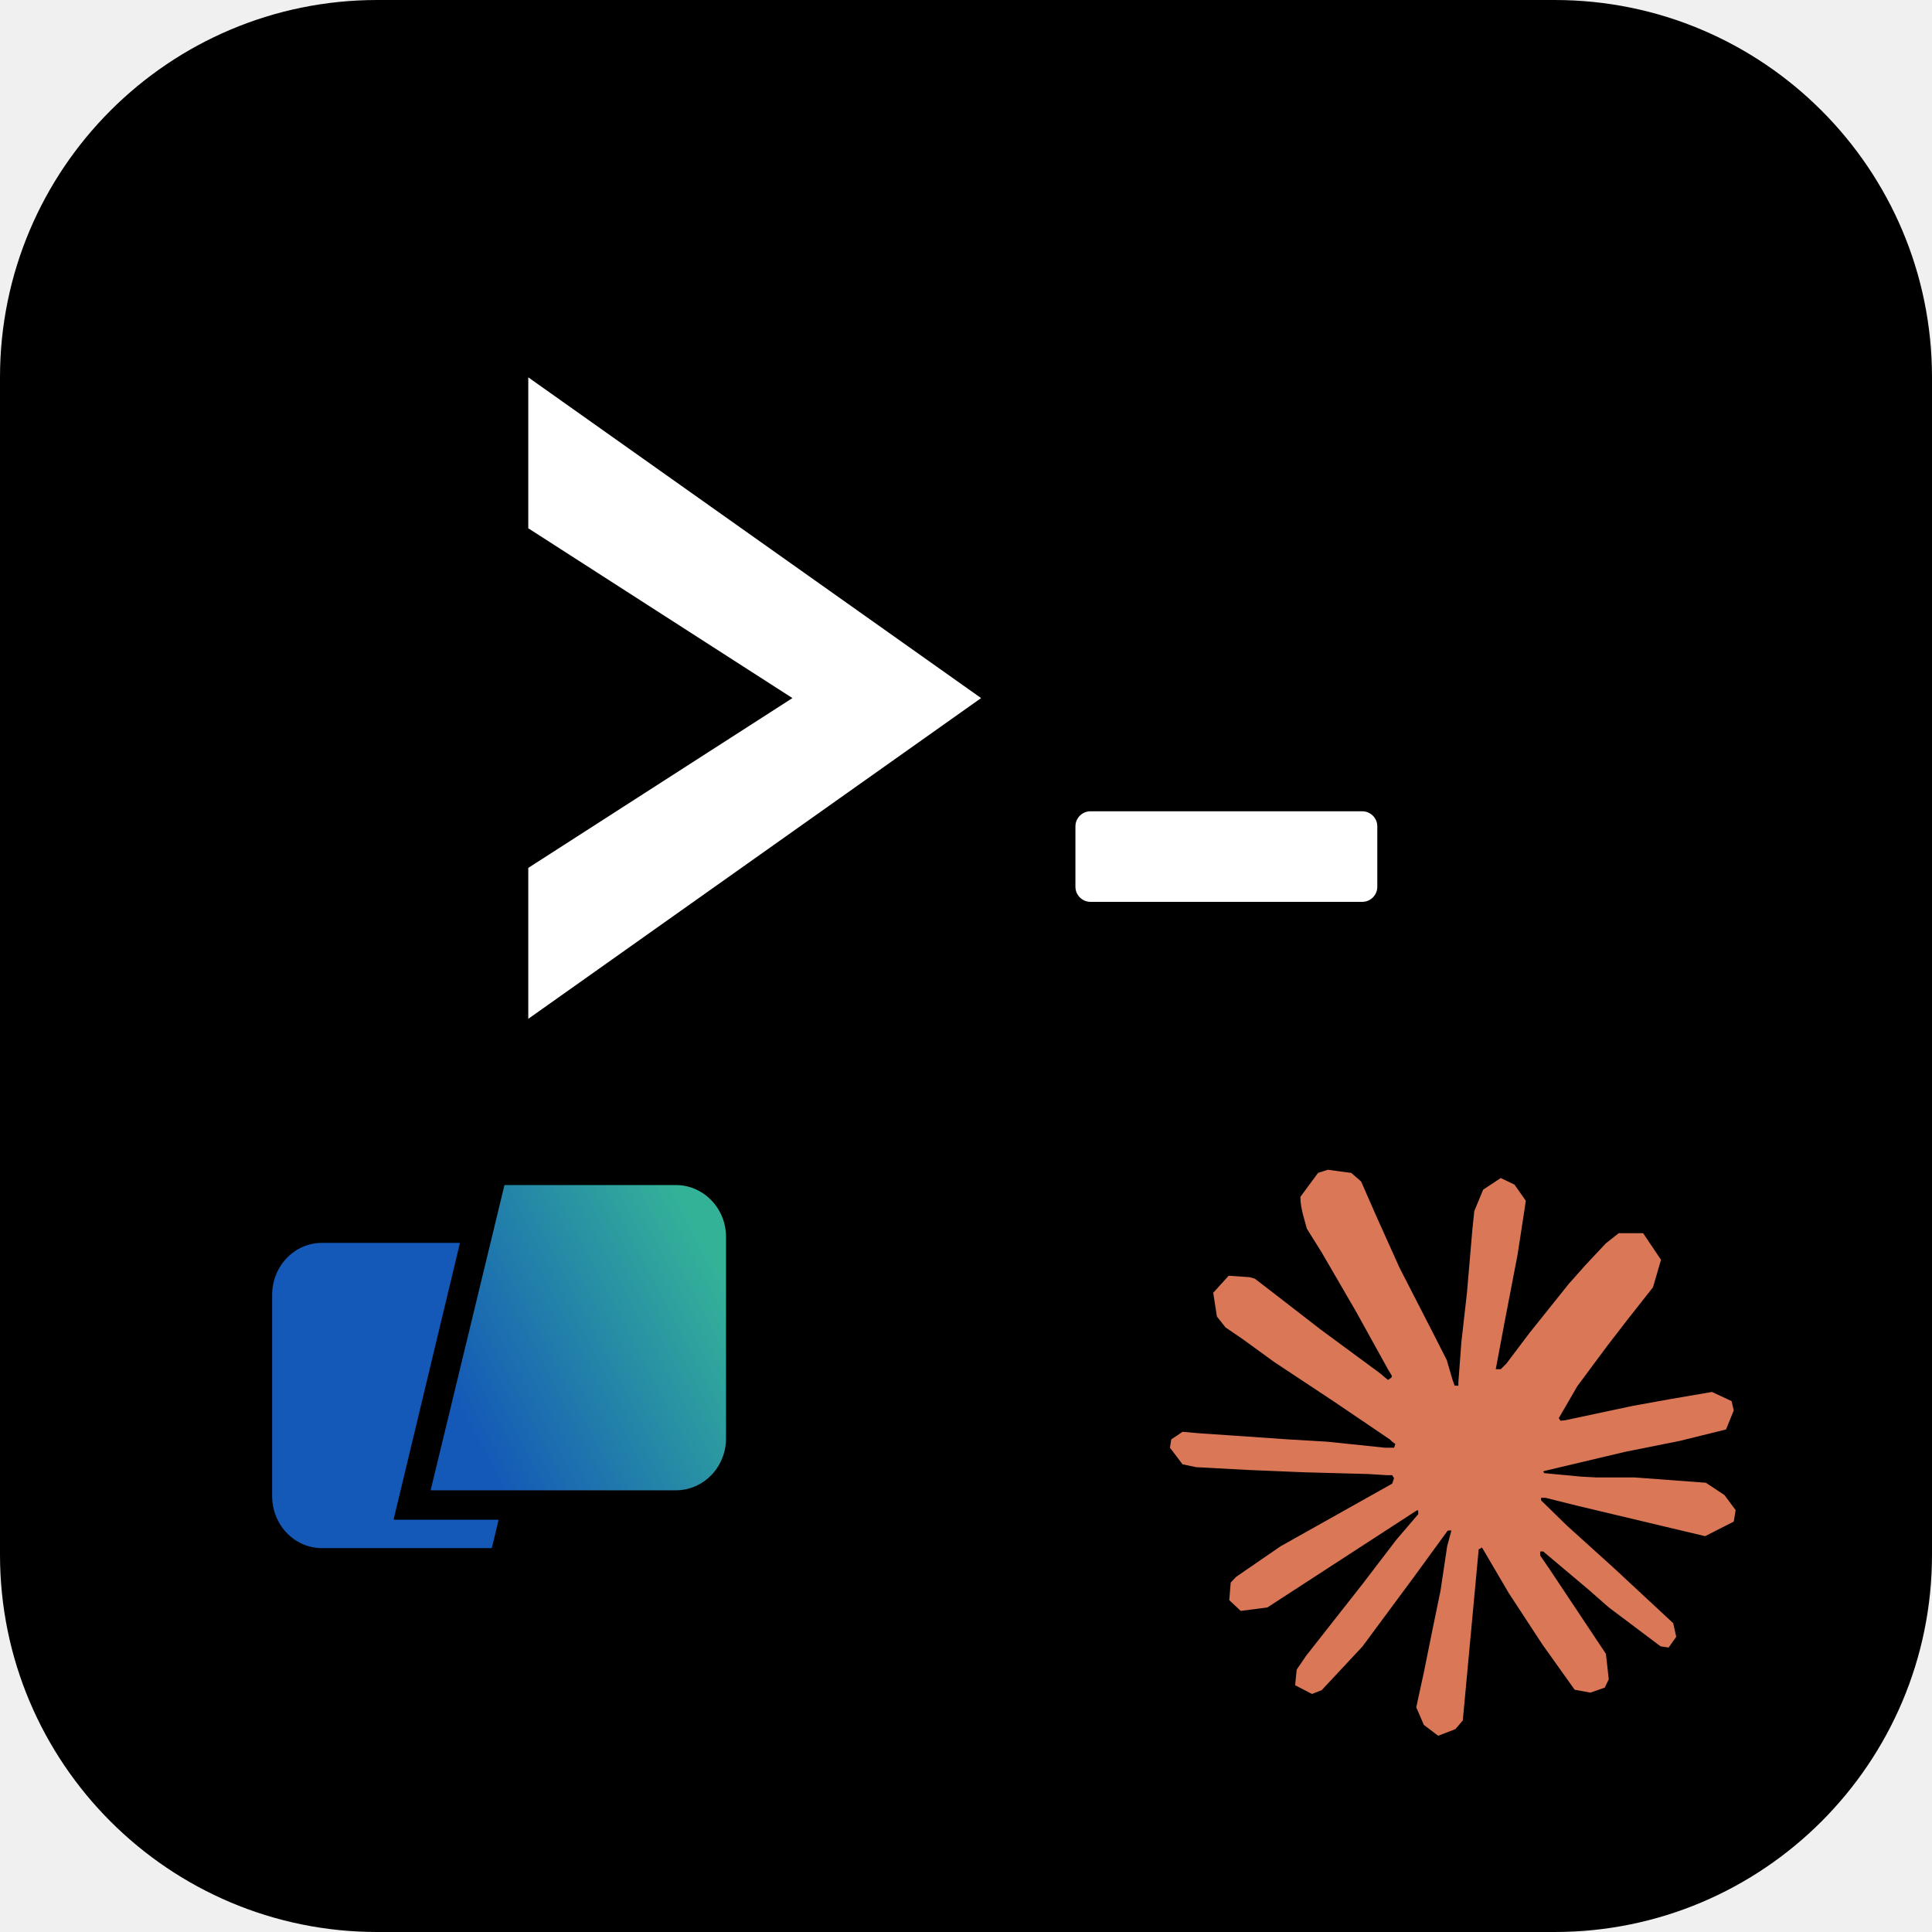
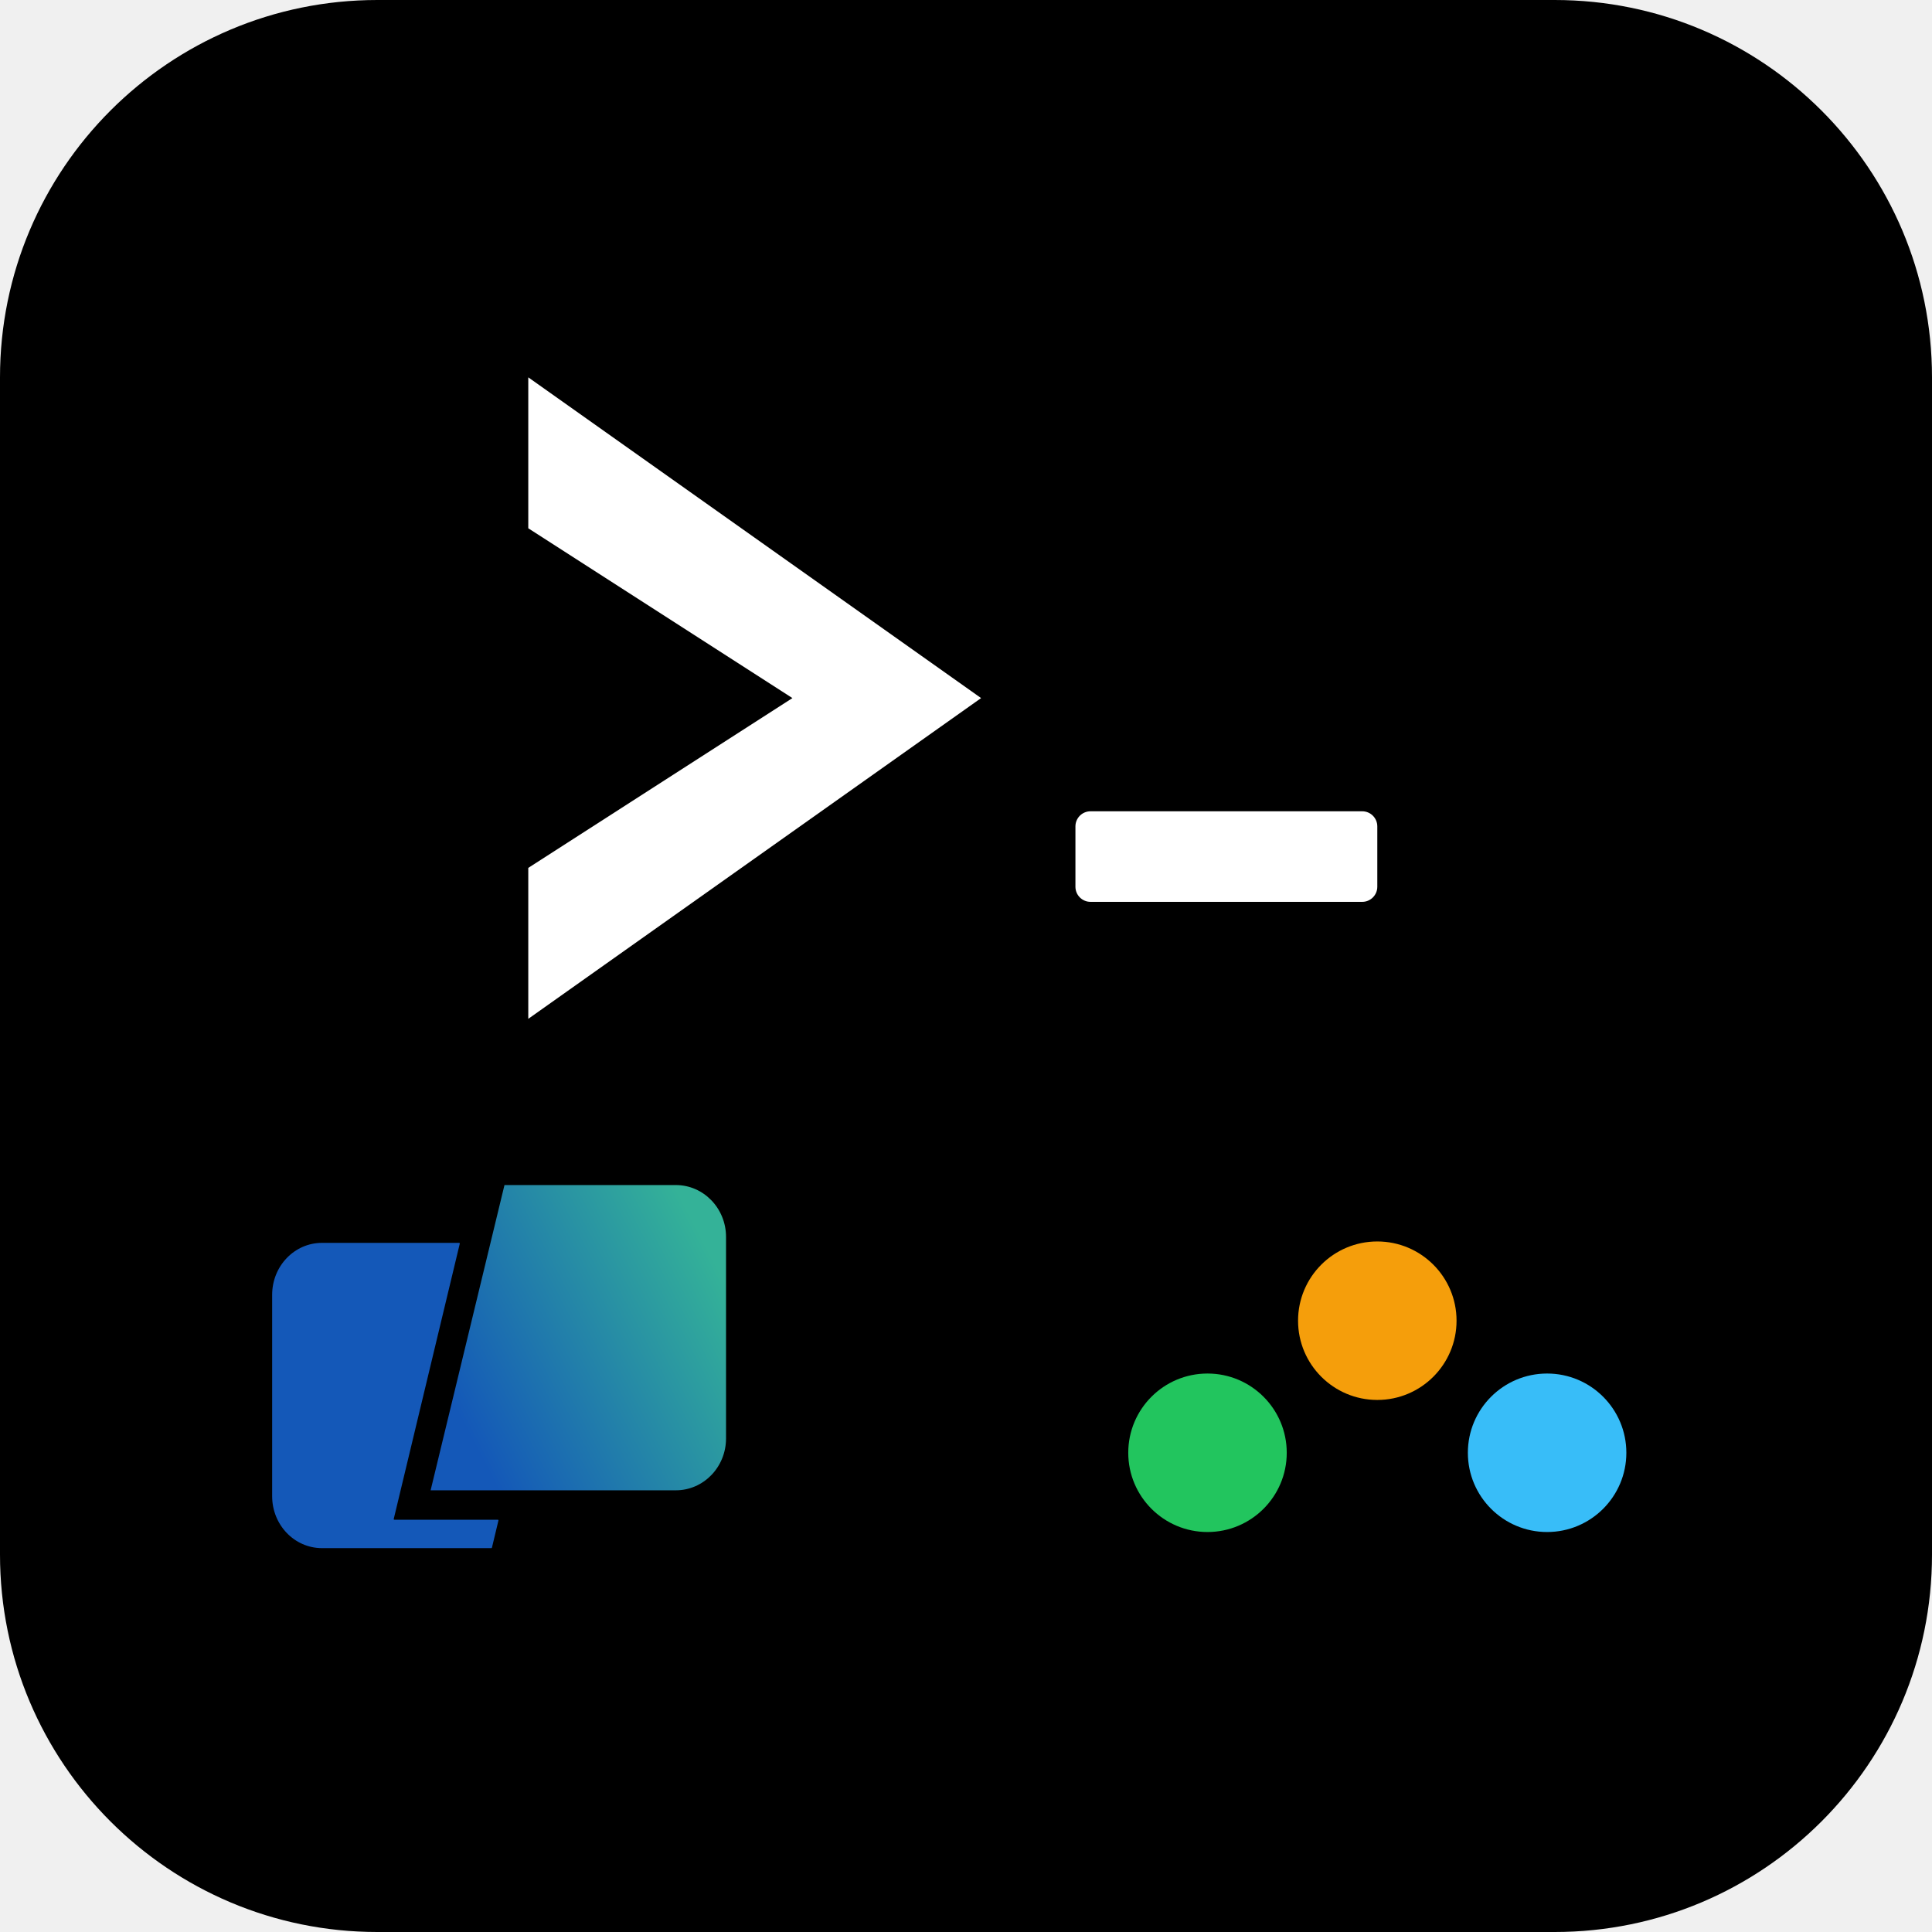
- <svg xmlns="http://www.w3.org/2000/svg" viewBox="0 0 1024 1024" width="1024" height="1024" role="img" aria-label="Claude Command Runner">
+ <svg xmlns="http://www.w3.org/2000/svg" viewBox="0 0 1024 1024" width="1024" height="1024" role="img" aria-label="Warp Command Runner">
  <style>
    @keyframes blink {
      0%, 49% { opacity: 1; }
      50%, 100% { opacity: 0; }
    }
    .cursor { animation: blink 1.2s steps(1) infinite; }
- 
-     @keyframes spin-slow {
-       from { transform: rotate(0deg); }
-       to   { transform: rotate(360deg); }
-     }
-     .asterisk-spin {
-       transform-origin: 12px 12px;
-       animation: spin-slow 60s linear infinite;
-     }
  </style>
  <rect x="0" y="0" width="1024" height="1024" rx="200" ry="200" fill="#000000" />
  <g fill="#FFFFFF" transform="translate(280 200)">
    <path d="M 0 0              L 0 80              L 140 170              L 0 260              L 0 340              L 240 170              Z" />
    <rect class="cursor" x="290" y="230" width="160" height="48" rx="8" />
  </g>
  <g transform="translate(80 540) scale(0.36)">
    <path d="M454.581 331.499C454.716 330.936 454.784 330.655 454.714 330.434C454.652 330.24 454.522 330.075 454.348 329.97C454.149 329.851 453.86 329.851 453.282 329.851H251.768C211.282 329.851 178.461 364.057 178.461 406.252V702.871C178.461 745.067 211.282 779.273 251.768 779.273H500.82C501.197 779.273 501.385 779.273 501.541 779.207C501.679 779.148 501.798 779.054 501.887 778.934C501.988 778.797 502.032 778.614 502.12 778.248L511.508 739.11C511.643 738.547 511.71 738.266 511.64 738.045C511.579 737.851 511.449 737.686 511.275 737.581C511.076 737.462 510.787 737.462 510.208 737.462H358.897C358.318 737.462 358.029 737.462 357.83 737.342C357.656 737.237 357.526 737.072 357.465 736.878C357.395 736.657 357.462 736.376 357.597 735.813L454.581 331.499Z" fill="#1458B8" />
    <path d="M520.507 244.727H772.764C813.597 244.727 846.7 278.933 846.7 321.129V617.747C846.7 659.943 813.597 694.149 772.764 694.149H411.775L520.507 244.727Z" fill="url(#warp-grad)" />
  </g>
-   <g transform="translate(620 620) scale(12.5)" fill="#D97757">
-     <g class="asterisk-spin">
-       <path d="m4.714 15.956 4.717-2.647.079-.231-.079-.128h-.231l-.789-.049-2.696-.073-2.337-.097-2.265-.121-.571-.121-.534-.704.055-.352.48-.322.686.061 1.518.103 2.277.158 1.651.097 2.447.255h.389l.055-.158-.134-.097-.103-.097L6.973 9.836l-2.55-1.688-1.336-.971-.723-.492-.364-.461-.158-1.008.656-.723.88.061.225.061.892.686 1.906 1.475 2.489 1.834.364.303.146-.103.018-.073-.164-.273-1.354-2.447-1.445-2.489-.643-1.032-.17-.619c-.061-.255-.103-.467-.103-.729L6.287.134 6.7 0l.996.134.419.364.619 1.415 1.002 2.228 1.554 3.03.455.898.243.832.091.255h.158v-.146l.128-1.706.237-2.095.231-2.696.079-.759.376-.911.747-.492.583.279.48.686-.067.443-.285 1.852-.559 2.902-.364 1.943h.212l.243-.243.984-1.305 1.651-2.064.729-.82.85-.905.546-.431h1.032l.759 1.129-.34 1.166-1.062 1.348-.88 1.141-1.263 1.7-.789 1.36.073.109.188-.018 2.853-.607 1.542-.279 1.84-.316.832.389.091.395-.328.807-1.967.486-2.307.461-3.436.814-.043.03.049.061 1.548.146.662.036h1.621l3.018.225.789.522.474.638-.079.486-1.214.619-1.639-.389-3.825-.911-1.311-.328h-.182v.109l1.093 1.069 2.003 1.809 2.507 2.331.128.577-.322.455-.34-.049-2.204-1.657-.85-.747-1.925-1.621h-.128v.17l.443.65 2.344 3.521.121 1.081-.17.352-.607.212-.668-.121-1.372-1.925L14.38 17.959l-1.141-1.943-.14.079-.674 7.255-.316.37-.729.279-.607-.461-.322-.747.322-1.475.389-1.925.316-1.53.285-1.9.17-.631-.012-.043-.14.018-1.433 1.967-2.18 2.945-1.724 1.846-.413.164-.716-.37.067-.662.401-.589 2.386-3.036 1.439-1.882.929-1.087-.006-.158h-.055l-6.338 4.116-1.129.146-.486-.455.061-.747.231-.243 1.906-1.311Z" />
-     </g>
+   <g transform="translate(640 700)">
+     <circle cx="0" cy="70" r="42" fill="#22C55E" />
+     <circle cx="90" cy="0" r="42" fill="#F59E0B" />
+     <circle cx="180" cy="70" r="42" fill="#38BDF8" />
  </g>
  <defs>
    <linearGradient id="warp-grad" x1="795.691" y1="291.692" x2="407.154" y2="494.831" gradientUnits="userSpaceOnUse">
      <stop offset="0" stop-color="#34B298" />
      <stop offset="1" stop-color="#1458B8" />
    </linearGradient>
  </defs>
</svg>
